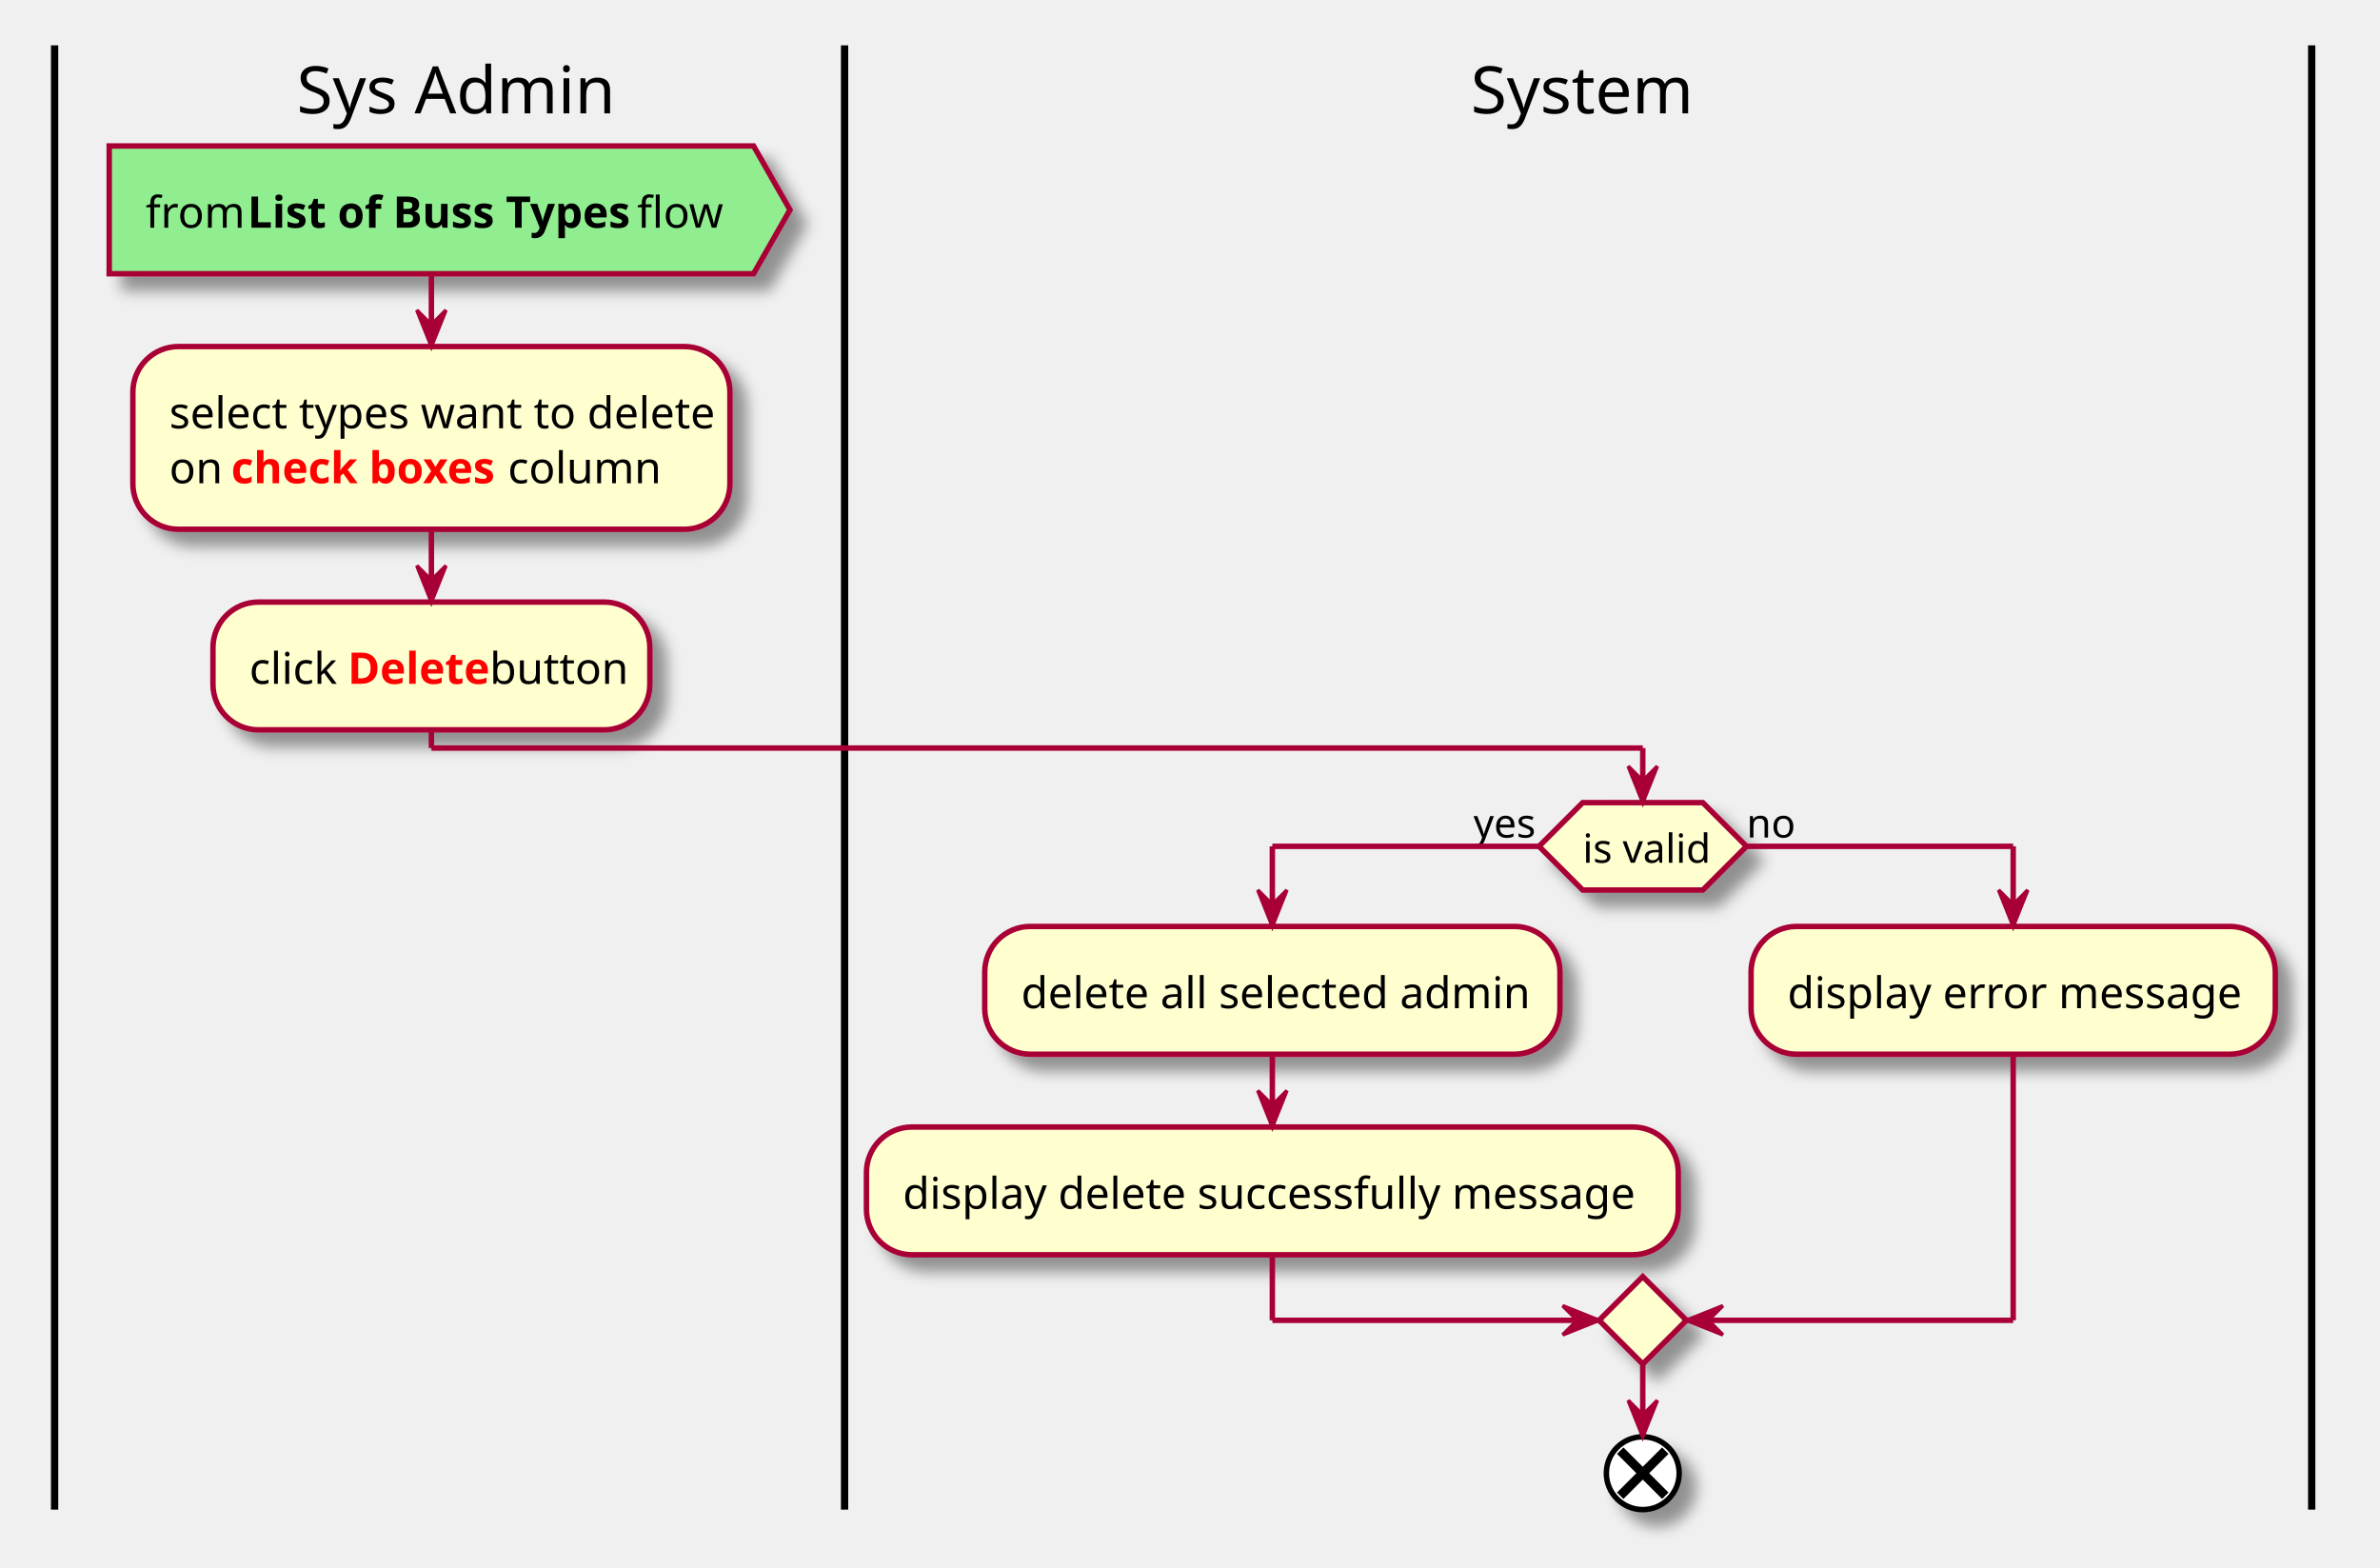
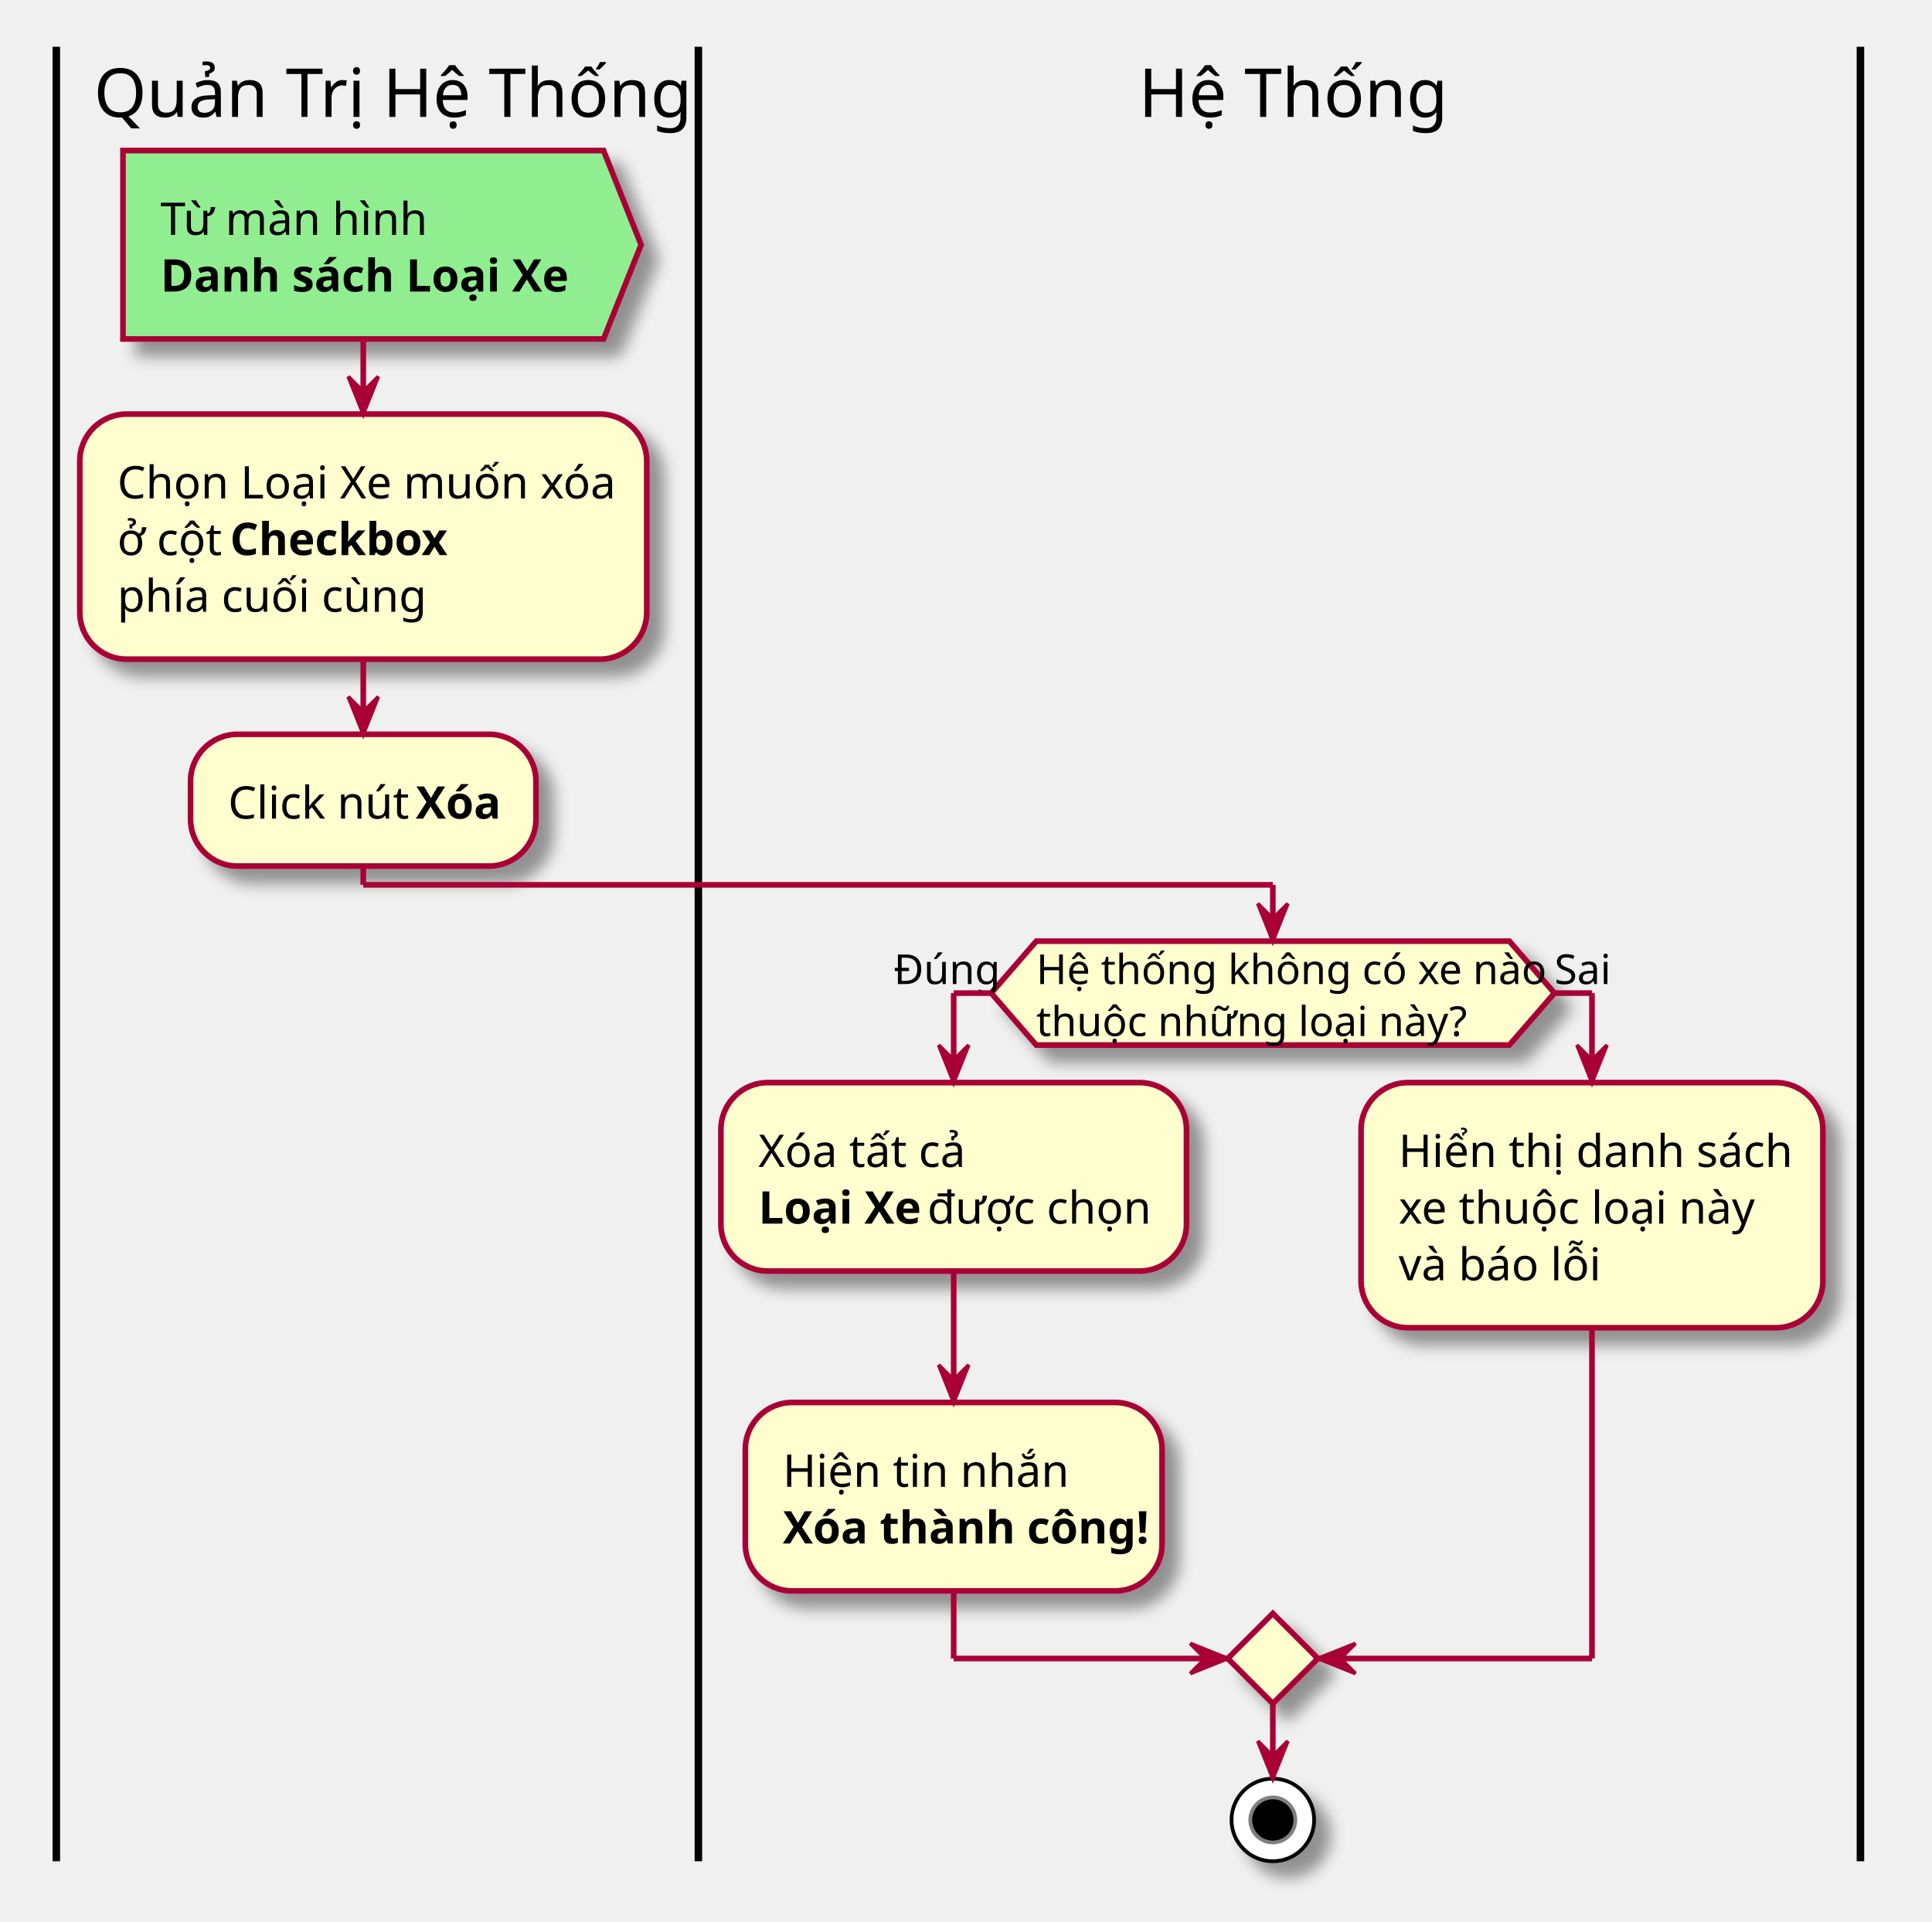
- <svg xmlns="http://www.w3.org/2000/svg" contentScriptType="application/ecmascript" contentStyleType="text/css" height="897.917px" preserveAspectRatio="none" style="width:1362px;height:897px;" version="1.1" viewBox="0 0 1362 897" width="1362.5px" zoomAndPan="magnify">
+ <svg xmlns="http://www.w3.org/2000/svg" contentScriptType="application/ecmascript" contentStyleType="text/css" height="1066.667px" preserveAspectRatio="none" style="width:1072px;height:1066px;" version="1.1" viewBox="0 0 1072 1066" width="1072.917px" zoomAndPan="magnify">
  <defs>
-     <filter height="300%" id="fjuwd6hi3irc8" width="300%" x="-1" y="-1">
+     <filter height="300%" id="fbszgyedwq6jq" width="300%" x="-1" y="-1">
      <feGaussianBlur result="blurOut" stdDeviation="4.167" />
      <feColorMatrix in="blurOut" result="blurOut2" type="matrix" values="0 0 0 0 0 0 0 0 0 0 0 0 0 0 0 0 0 0 .4 0" />
      <feOffset dx="8.333" dy="8.333" in="blurOut2" result="blurOut3" />
      <feBlend in="SourceGraphic" in2="blurOut3" mode="normal" />
    </filter>
  </defs>
  <g>
-     <polygon fill="#90EE90" filter="url(#fjuwd6hi3irc8)" points="62.5,83.533,431.25,83.533,452.083,120.089,431.25,156.645,62.5,156.645" style="stroke:#A80036;stroke-width:3.125;" />
-     <text fill="#000000" font-family="sans-serif" font-size="25" lengthAdjust="spacing" textLength="52.083" x="83.333" y="130.318">from</text>
-     <text fill="#000000" font-family="sans-serif" font-size="25" font-weight="bold" lengthAdjust="spacing" textLength="216.667" x="141.667" y="130.318">List of Buss Types</text>
-     <text fill="#000000" font-family="sans-serif" font-size="25" lengthAdjust="spacing" textLength="45.833" x="364.583" y="130.318">flow</text>
-     <rect fill="#FEFECE" filter="url(#fjuwd6hi3irc8)" height="104.557" rx="26.042" ry="26.042" style="stroke:#A80036;stroke-width:3.125;" width="341.667" x="76.042" y="198.311" />
-     <text fill="#000000" font-family="sans-serif" font-size="25" lengthAdjust="spacing" textLength="300" x="96.875" y="245.097">select types want to delete</text>
-     <text fill="#000000" font-family="sans-serif" font-size="25" lengthAdjust="spacing" textLength="29.167" x="96.875" y="276.542">on</text>
-     <text fill="#FF0000" font-family="sans-serif" font-size="25" font-weight="bold" lengthAdjust="spacing" textLength="152.083" x="132.292" y="276.542">check boxes</text>
-     <text fill="#000000" font-family="sans-serif" font-size="25" lengthAdjust="spacing" textLength="85.417" x="290.625" y="276.542">column</text>
-     <rect fill="#FEFECE" filter="url(#fjuwd6hi3irc8)" height="73.112" rx="26.042" ry="26.042" style="stroke:#A80036;stroke-width:3.125;" width="250" x="121.875" y="344.535" />
-     <text fill="#000000" font-family="sans-serif" font-size="25" lengthAdjust="spacing" textLength="50" x="142.708" y="391.321">click</text>
-     <text fill="#FF0000" font-family="sans-serif" font-size="25" font-weight="bold" lengthAdjust="spacing" textLength="75" x="198.958" y="391.321">Delete</text>
-     <text fill="#000000" font-family="sans-serif" font-size="25" lengthAdjust="spacing" textLength="70.833" x="280.208" y="391.321">button</text>
-     <line style="stroke:#000000;stroke-width:4.167;" x1="31.25" x2="31.25" y1="25.948" y2="863.871" />
-     <polygon fill="#FEFECE" filter="url(#fjuwd6hi3irc8)" points="905.729,459.314,974.479,459.314,999.479,484.314,974.479,509.314,905.729,509.314,880.729,484.314,905.729,459.314" style="stroke:#A80036;stroke-width:3.125;" />
-     <text fill="#000000" font-family="sans-serif" font-size="22.917" lengthAdjust="spacing" textLength="68.75" x="905.729" y="493.691">is valid</text>
-     <text fill="#000000" font-family="sans-serif" font-size="22.917" lengthAdjust="spacing" textLength="37.5" x="843.229" y="479.279">yes</text>
-     <text fill="#000000" font-family="sans-serif" font-size="22.917" lengthAdjust="spacing" textLength="25" x="999.479" y="479.279">no</text>
-     <rect fill="#FEFECE" filter="url(#fjuwd6hi3irc8)" height="73.112" rx="26.042" ry="26.042" style="stroke:#A80036;stroke-width:3.125;" width="329.167" x="563.542" y="530.147" />
-     <text fill="#000000" font-family="sans-serif" font-size="25" lengthAdjust="spacing" textLength="287.5" x="584.375" y="576.933">delete all selected admin</text>
-     <rect fill="#FEFECE" filter="url(#fjuwd6hi3irc8)" height="73.112" rx="26.042" ry="26.042" style="stroke:#A80036;stroke-width:3.125;" width="464.583" x="495.833" y="644.926" />
-     <text fill="#000000" font-family="sans-serif" font-size="25" lengthAdjust="spacing" textLength="422.917" x="516.667" y="691.711">display delete successfully message</text>
-     <rect fill="#FEFECE" filter="url(#fjuwd6hi3irc8)" height="73.112" rx="26.042" ry="26.042" style="stroke:#A80036;stroke-width:3.125;" width="300" x="1002.083" y="530.147" />
-     <text fill="#000000" font-family="sans-serif" font-size="25" lengthAdjust="spacing" textLength="258.333" x="1022.917" y="576.933">display error message</text>
-     <polygon fill="#FEFECE" filter="url(#fjuwd6hi3irc8)" points="940.104,730.538,965.104,755.538,940.104,780.538,915.104,755.538,940.104,730.538" style="stroke:#A80036;stroke-width:3.125;" />
-     <ellipse cx="940.104" cy="843.038" fill="#FFFFFF" filter="url(#fjuwd6hi3irc8)" rx="20.833" ry="20.833" style="stroke:#000000;stroke-width:3.125;" />
-     <line style="stroke:#000000;stroke-width:5.208;" x1="927.214" x2="952.994" y1="830.148" y2="855.928" />
-     <line style="stroke:#000000;stroke-width:5.208;" x1="952.994" x2="927.214" y1="830.148" y2="855.928" />
-     <line style="stroke:#000000;stroke-width:4.167;" x1="483.333" x2="483.333" y1="25.948" y2="863.871" />
-     <line style="stroke:#000000;stroke-width:4.167;" x1="1322.917" x2="1322.917" y1="25.948" y2="863.871" />
-     <line style="stroke:#A80036;stroke-width:3.125;" x1="246.875" x2="246.875" y1="156.645" y2="198.311" />
-     <polygon fill="#A80036" points="238.542,177.478,246.875,198.311,255.208,177.478,246.875,185.811" style="stroke:#A80036;stroke-width:2.083;" />
-     <line style="stroke:#A80036;stroke-width:3.125;" x1="246.875" x2="246.875" y1="302.869" y2="344.535" />
-     <polygon fill="#A80036" points="238.542,323.702,246.875,344.535,255.208,323.702,246.875,332.035" style="stroke:#A80036;stroke-width:2.083;" />
-     <line style="stroke:#A80036;stroke-width:3.125;" x1="728.125" x2="728.125" y1="603.259" y2="644.926" />
-     <polygon fill="#A80036" points="719.792,624.093,728.125,644.926,736.458,624.093,728.125,632.426" style="stroke:#A80036;stroke-width:2.083;" />
-     <line style="stroke:#A80036;stroke-width:3.125;" x1="880.729" x2="728.125" y1="484.314" y2="484.314" />
-     <line style="stroke:#A80036;stroke-width:3.125;" x1="728.125" x2="728.125" y1="484.314" y2="530.147" />
-     <polygon fill="#A80036" points="719.792,509.314,728.125,530.147,736.458,509.314,728.125,517.647" style="stroke:#A80036;stroke-width:2.083;" />
-     <line style="stroke:#A80036;stroke-width:3.125;" x1="999.479" x2="1152.083" y1="484.314" y2="484.314" />
-     <line style="stroke:#A80036;stroke-width:3.125;" x1="1152.083" x2="1152.083" y1="484.314" y2="530.147" />
-     <polygon fill="#A80036" points="1143.75,509.314,1152.083,530.147,1160.417,509.314,1152.083,517.647" style="stroke:#A80036;stroke-width:2.083;" />
-     <line style="stroke:#A80036;stroke-width:3.125;" x1="728.125" x2="728.125" y1="718.038" y2="755.538" />
-     <line style="stroke:#A80036;stroke-width:3.125;" x1="728.125" x2="915.104" y1="755.538" y2="755.538" />
-     <polygon fill="#A80036" points="894.271,747.205,915.104,755.538,894.271,763.871,902.604,755.538" style="stroke:#A80036;stroke-width:2.083;" />
-     <line style="stroke:#A80036;stroke-width:3.125;" x1="1152.083" x2="1152.083" y1="603.259" y2="755.538" />
-     <line style="stroke:#A80036;stroke-width:3.125;" x1="1152.083" x2="965.104" y1="755.538" y2="755.538" />
-     <polygon fill="#A80036" points="985.938,747.205,965.104,755.538,985.938,763.871,977.604,755.538" style="stroke:#A80036;stroke-width:2.083;" />
-     <line style="stroke:#A80036;stroke-width:3.125;" x1="940.104" x2="940.104" y1="780.538" y2="822.205" />
-     <polygon fill="#A80036" points="931.771,801.371,940.104,822.205,948.438,801.371,940.104,809.705" style="stroke:#A80036;stroke-width:2.083;" />
-     <line style="stroke:#A80036;stroke-width:3.125;" x1="246.875" x2="246.875" y1="417.647" y2="428.064" />
-     <line style="stroke:#A80036;stroke-width:3.125;" x1="246.875" x2="940.104" y1="428.064" y2="428.064" />
-     <line style="stroke:#A80036;stroke-width:3.125;" x1="940.104" x2="940.104" y1="428.064" y2="459.314" />
-     <polygon fill="#A80036" points="931.771,438.481,940.104,459.314,948.438,438.481,940.104,446.814" style="stroke:#A80036;stroke-width:2.083;" />
-     <text fill="#000000" font-family="sans-serif" font-size="37.5" lengthAdjust="spacing" textLength="175" x="169.792" y="64.876">Sys Admin</text>
-     <text fill="#000000" font-family="sans-serif" font-size="37.5" lengthAdjust="spacing" textLength="122.917" x="841.667" y="64.876">System</text>
+     <polygon fill="#90EE90" filter="url(#fbszgyedwq6jq)" points="68.229,83.533,334.896,83.533,355.729,135.811,334.896,188.09,68.229,188.09" style="stroke:#A80036;stroke-width:3.125;" />
+     <text fill="#000000" font-family="sans-serif" font-size="25" lengthAdjust="spacing" textLength="145.833" x="89.062" y="130.318">Từ màn hình</text>
+     <text fill="#000000" font-family="sans-serif" font-size="25" font-weight="bold" lengthAdjust="spacing" textLength="218.75" x="89.062" y="161.763">Danh sách Loại Xe</text>
+     <text fill="#000000" font-family="sans-serif" font-size="25" lengthAdjust="spacing" textLength="0" x="314.062" y="161.763" />
+     <rect fill="#FEFECE" filter="url(#fbszgyedwq6jq)" height="136.003" rx="26.042" ry="26.042" style="stroke:#A80036;stroke-width:3.125;" width="314.583" x="44.271" y="229.757" />
+     <text fill="#000000" font-family="sans-serif" font-size="25" lengthAdjust="spacing" textLength="272.917" x="65.104" y="276.542">Chọn Loại Xe muốn xóa</text>
+     <text fill="#000000" font-family="sans-serif" font-size="25" lengthAdjust="spacing" textLength="56.25" x="65.104" y="307.988">ở cột</text>
+     <text fill="#000000" font-family="sans-serif" font-size="25" font-weight="bold" lengthAdjust="spacing" textLength="118.75" x="127.604" y="307.988">Checkbox</text>
+     <text fill="#000000" font-family="sans-serif" font-size="25" lengthAdjust="spacing" textLength="166.667" x="65.104" y="339.433">phía cuối cùng</text>
+     <rect fill="#FEFECE" filter="url(#fbszgyedwq6jq)" height="73.112" rx="26.042" ry="26.042" style="stroke:#A80036;stroke-width:3.125;" width="191.667" x="105.729" y="407.426" />
+     <text fill="#000000" font-family="sans-serif" font-size="25" lengthAdjust="spacing" textLength="97.917" x="126.562" y="454.211">Click nút</text>
+     <text fill="#000000" font-family="sans-serif" font-size="25" font-weight="bold" lengthAdjust="spacing" textLength="45.833" x="230.729" y="454.211">Xóa</text>
+     <line style="stroke:#000000;stroke-width:4.167;" x1="31.25" x2="31.25" y1="25.948" y2="1032.719" />
+     <polygon fill="#FEFECE" filter="url(#fbszgyedwq6jq)" points="575,522.205,837.5,522.205,862.5,551.029,837.5,579.854,575,579.854,550,551.029,575,522.205" style="stroke:#A80036;stroke-width:3.125;" />
+     <text fill="#000000" font-family="sans-serif" font-size="22.917" lengthAdjust="spacing" textLength="262.5" x="575" y="545.994">Hệ thống không có xe nào</text>
+     <text fill="#000000" font-family="sans-serif" font-size="22.917" lengthAdjust="spacing" textLength="222.917" x="575" y="574.819">thuộc những loại này?</text>
+     <text fill="#000000" font-family="sans-serif" font-size="22.917" lengthAdjust="spacing" textLength="54.167" x="495.833" y="545.994">Đúng</text>
+     <text fill="#000000" font-family="sans-serif" font-size="22.917" lengthAdjust="spacing" textLength="31.25" x="862.5" y="545.994">Sai</text>
+     <rect fill="#FEFECE" filter="url(#fbszgyedwq6jq)" height="104.557" rx="26.042" ry="26.042" style="stroke:#A80036;stroke-width:3.125;" width="258.333" x="400" y="600.688" />
+     <text fill="#000000" font-family="sans-serif" font-size="25" lengthAdjust="spacing" textLength="110.417" x="420.833" y="647.473">Xóa tất cả</text>
+     <text fill="#000000" font-family="sans-serif" font-size="25" font-weight="bold" lengthAdjust="spacing" textLength="87.5" x="420.833" y="678.918">Loại Xe</text>
+     <text fill="#000000" font-family="sans-serif" font-size="25" lengthAdjust="spacing" textLength="122.917" x="514.583" y="678.918">được chọn</text>
+     <rect fill="#FEFECE" filter="url(#fbszgyedwq6jq)" height="104.557" rx="26.042" ry="26.042" style="stroke:#A80036;stroke-width:3.125;" width="231.25" x="413.542" y="778.162" />
+     <text fill="#000000" font-family="sans-serif" font-size="25" lengthAdjust="spacing" textLength="152.083" x="434.375" y="824.947">Hiện tin nhắn</text>
+     <text fill="#000000" font-family="sans-serif" font-size="25" font-weight="bold" lengthAdjust="spacing" textLength="189.583" x="434.375" y="856.392">Xóa thành công!</text>
+     <rect fill="#FEFECE" filter="url(#fbszgyedwq6jq)" height="136.003" rx="26.042" ry="26.042" style="stroke:#A80036;stroke-width:3.125;" width="256.25" x="755.208" y="600.688" />
+     <text fill="#000000" font-family="sans-serif" font-size="25" lengthAdjust="spacing" textLength="214.583" x="776.042" y="647.473">Hiển thị danh sách</text>
+     <text fill="#000000" font-family="sans-serif" font-size="25" lengthAdjust="spacing" textLength="187.5" x="776.042" y="678.918">xe thuộc loại này</text>
+     <text fill="#000000" font-family="sans-serif" font-size="25" lengthAdjust="spacing" textLength="108.333" x="776.042" y="710.364">và báo lỗi</text>
+     <polygon fill="#FEFECE" filter="url(#fbszgyedwq6jq)" points="706.25,895.219,731.25,920.219,706.25,945.219,681.25,920.219,706.25,895.219" style="stroke:#A80036;stroke-width:3.125;" />
+     <ellipse cx="706.25" cy="1009.802" fill="#FFFFFF" filter="url(#fbszgyedwq6jq)" rx="22.917" ry="22.917" style="stroke:#000000;stroke-width:2.083;" />
+     <ellipse cx="706.25" cy="1009.802" fill="#000000" rx="12.5" ry="12.5" style="stroke:#7F7F7F;stroke-width:2.083;" />
+     <line style="stroke:#000000;stroke-width:4.167;" x1="387.5" x2="387.5" y1="25.948" y2="1032.719" />
+     <line style="stroke:#000000;stroke-width:4.167;" x1="1032.292" x2="1032.292" y1="25.948" y2="1032.719" />
+     <line style="stroke:#A80036;stroke-width:3.125;" x1="201.562" x2="201.562" y1="188.09" y2="229.757" />
+     <polygon fill="#A80036" points="193.229,208.923,201.562,229.757,209.896,208.923,201.562,217.257" style="stroke:#A80036;stroke-width:2.083;" />
+     <line style="stroke:#A80036;stroke-width:3.125;" x1="201.562" x2="201.562" y1="365.759" y2="407.426" />
+     <polygon fill="#A80036" points="193.229,386.593,201.562,407.426,209.896,386.593,201.562,394.926" style="stroke:#A80036;stroke-width:2.083;" />
+     <line style="stroke:#A80036;stroke-width:3.125;" x1="529.167" x2="529.167" y1="705.245" y2="778.162" />
+     <polygon fill="#A80036" points="520.833,757.328,529.167,778.162,537.5,757.328,529.167,765.662" style="stroke:#A80036;stroke-width:2.083;" />
+     <line style="stroke:#A80036;stroke-width:3.125;" x1="550" x2="529.167" y1="551.029" y2="551.029" />
+     <line style="stroke:#A80036;stroke-width:3.125;" x1="529.167" x2="529.167" y1="551.029" y2="600.688" />
+     <polygon fill="#A80036" points="520.833,579.854,529.167,600.688,537.5,579.854,529.167,588.188" style="stroke:#A80036;stroke-width:2.083;" />
+     <line style="stroke:#A80036;stroke-width:3.125;" x1="862.5" x2="883.333" y1="551.029" y2="551.029" />
+     <line style="stroke:#A80036;stroke-width:3.125;" x1="883.333" x2="883.333" y1="551.029" y2="600.688" />
+     <polygon fill="#A80036" points="875,579.854,883.333,600.688,891.667,579.854,883.333,588.188" style="stroke:#A80036;stroke-width:2.083;" />
+     <line style="stroke:#A80036;stroke-width:3.125;" x1="529.167" x2="529.167" y1="882.719" y2="920.219" />
+     <line style="stroke:#A80036;stroke-width:3.125;" x1="529.167" x2="681.25" y1="920.219" y2="920.219" />
+     <polygon fill="#A80036" points="660.417,911.886,681.25,920.219,660.417,928.552,668.75,920.219" style="stroke:#A80036;stroke-width:2.083;" />
+     <line style="stroke:#A80036;stroke-width:3.125;" x1="883.333" x2="883.333" y1="736.69" y2="920.219" />
+     <line style="stroke:#A80036;stroke-width:3.125;" x1="883.333" x2="731.25" y1="920.219" y2="920.219" />
+     <polygon fill="#A80036" points="752.083,911.886,731.25,920.219,752.083,928.552,743.75,920.219" style="stroke:#A80036;stroke-width:2.083;" />
+     <line style="stroke:#A80036;stroke-width:3.125;" x1="706.25" x2="706.25" y1="945.219" y2="986.886" />
+     <polygon fill="#A80036" points="697.917,966.052,706.25,986.886,714.583,966.052,706.25,974.386" style="stroke:#A80036;stroke-width:2.083;" />
+     <line style="stroke:#A80036;stroke-width:3.125;" x1="201.562" x2="201.562" y1="480.538" y2="490.955" />
+     <line style="stroke:#A80036;stroke-width:3.125;" x1="201.562" x2="706.25" y1="490.955" y2="490.955" />
+     <line style="stroke:#A80036;stroke-width:3.125;" x1="706.25" x2="706.25" y1="490.955" y2="522.205" />
+     <polygon fill="#A80036" points="697.917,501.371,706.25,522.205,714.583,501.371,706.25,509.705" style="stroke:#A80036;stroke-width:2.083;" />
+     <text fill="#000000" font-family="sans-serif" font-size="37.5" lengthAdjust="spacing" textLength="325" x="52.083" y="64.876">Quản Trị Hệ Thống</text>
+     <text fill="#000000" font-family="sans-serif" font-size="37.5" lengthAdjust="spacing" textLength="166.667" x="631.771" y="64.876">Hệ Thống</text>
  </g>
</svg>
